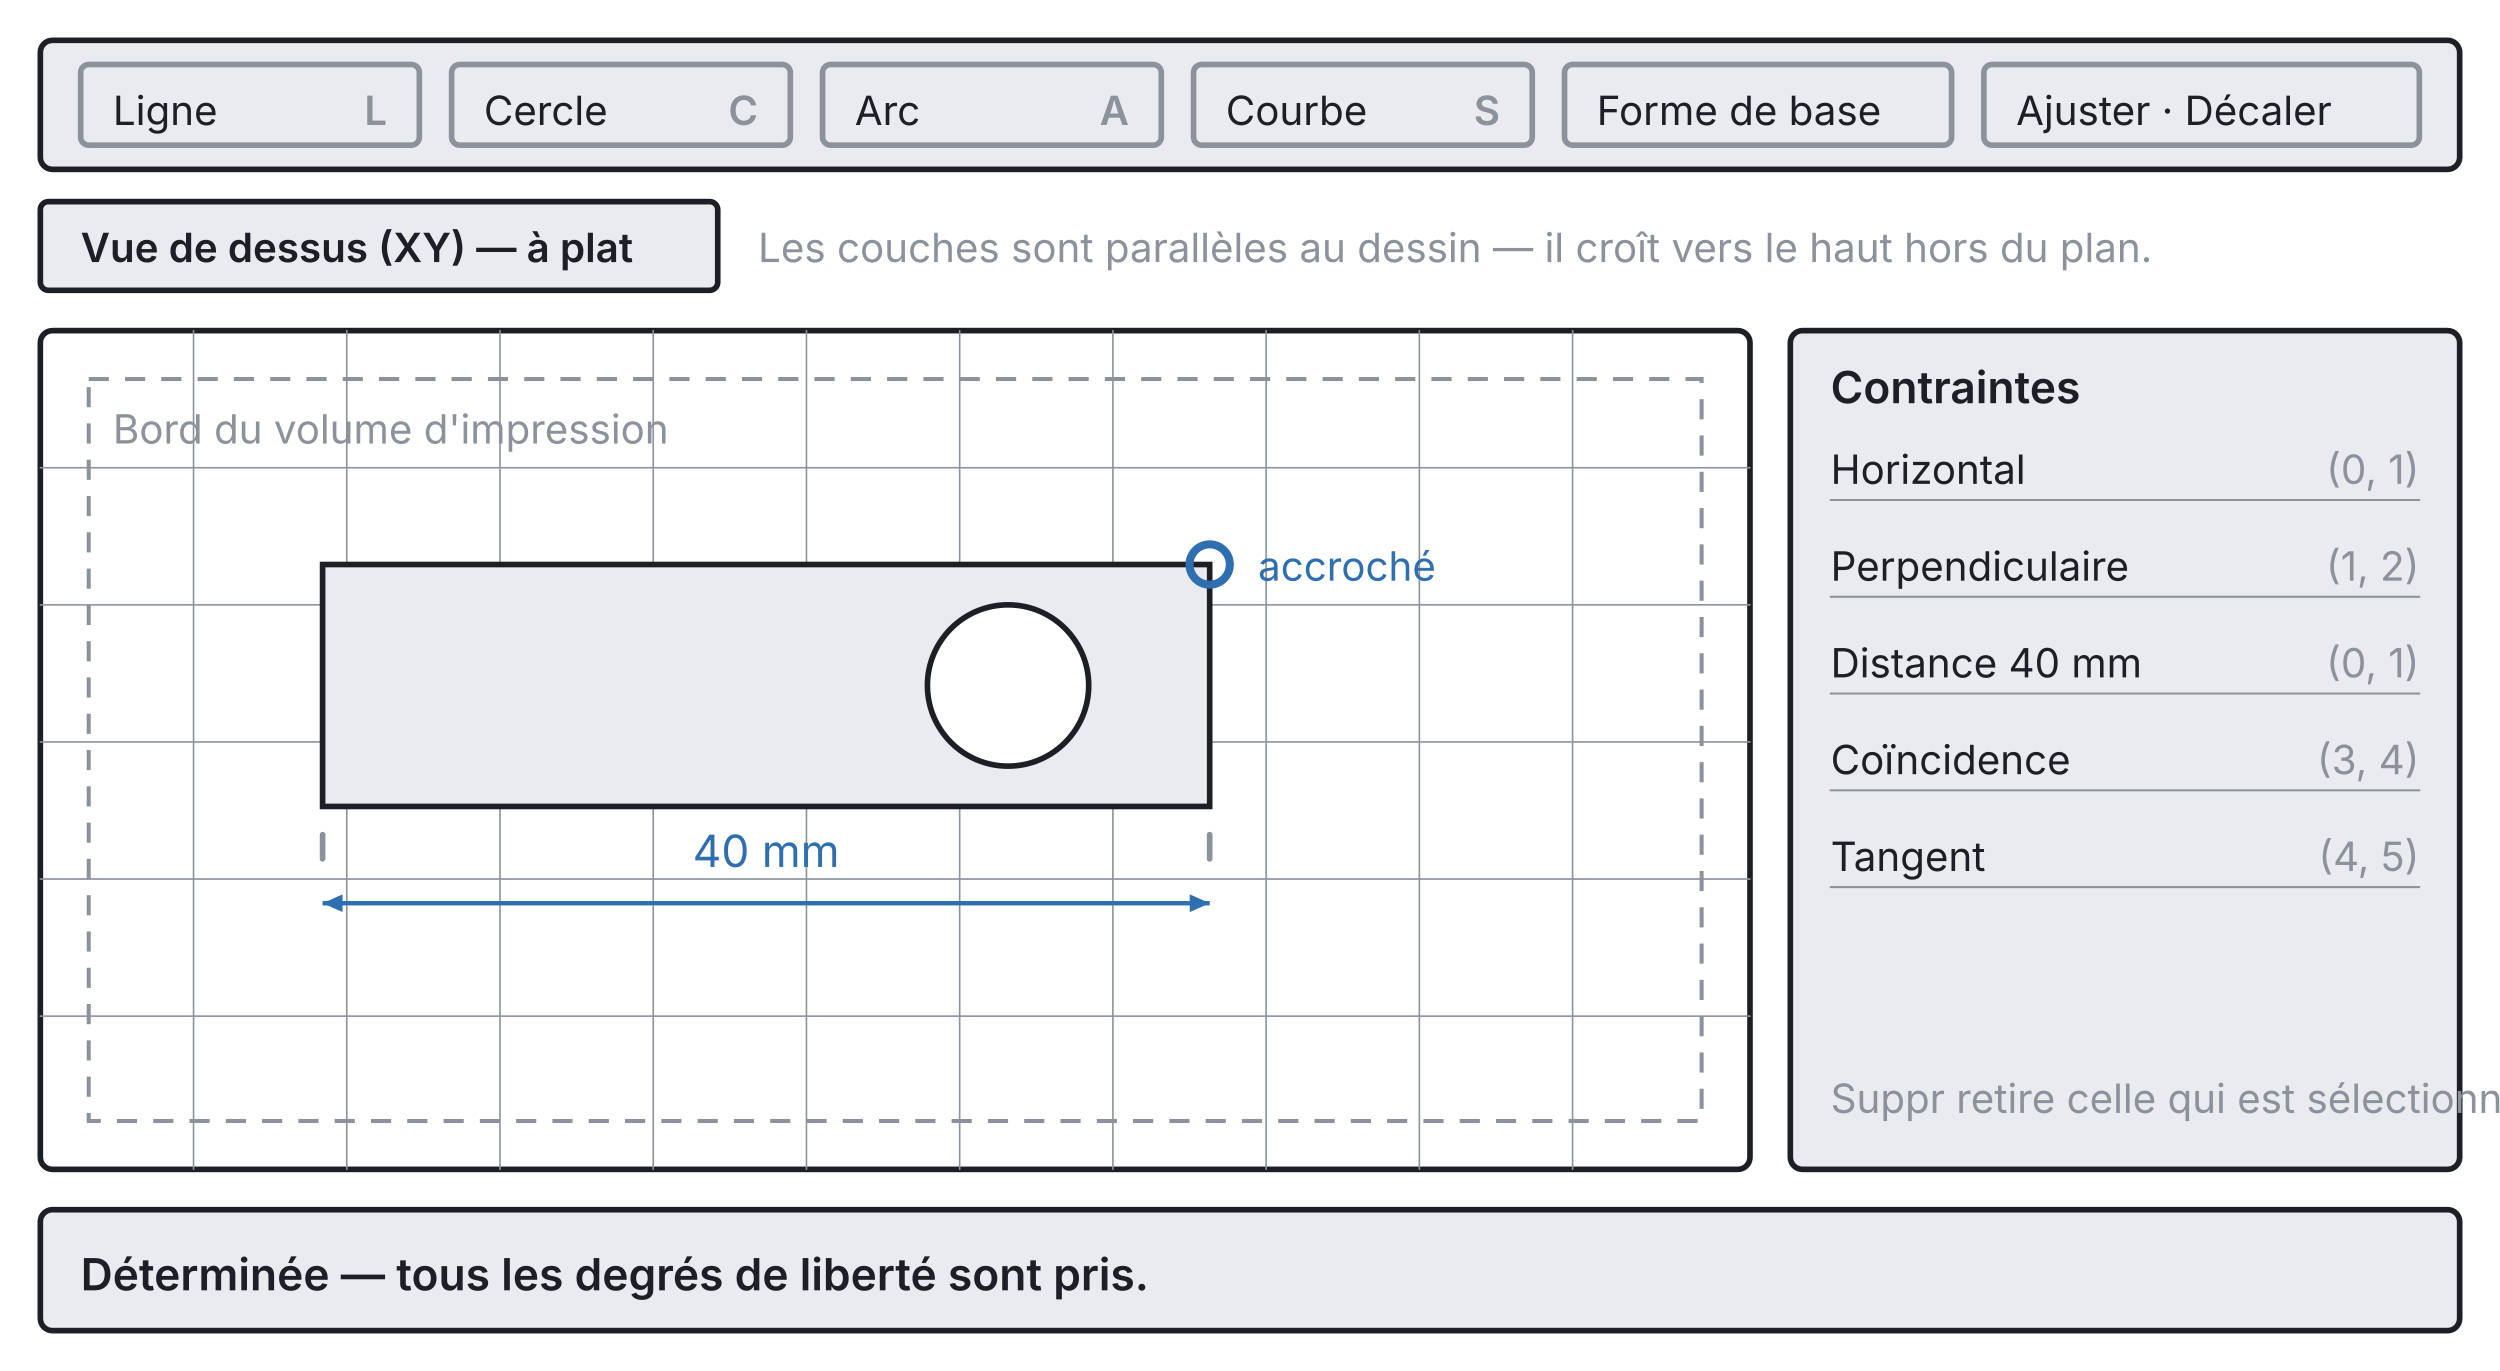
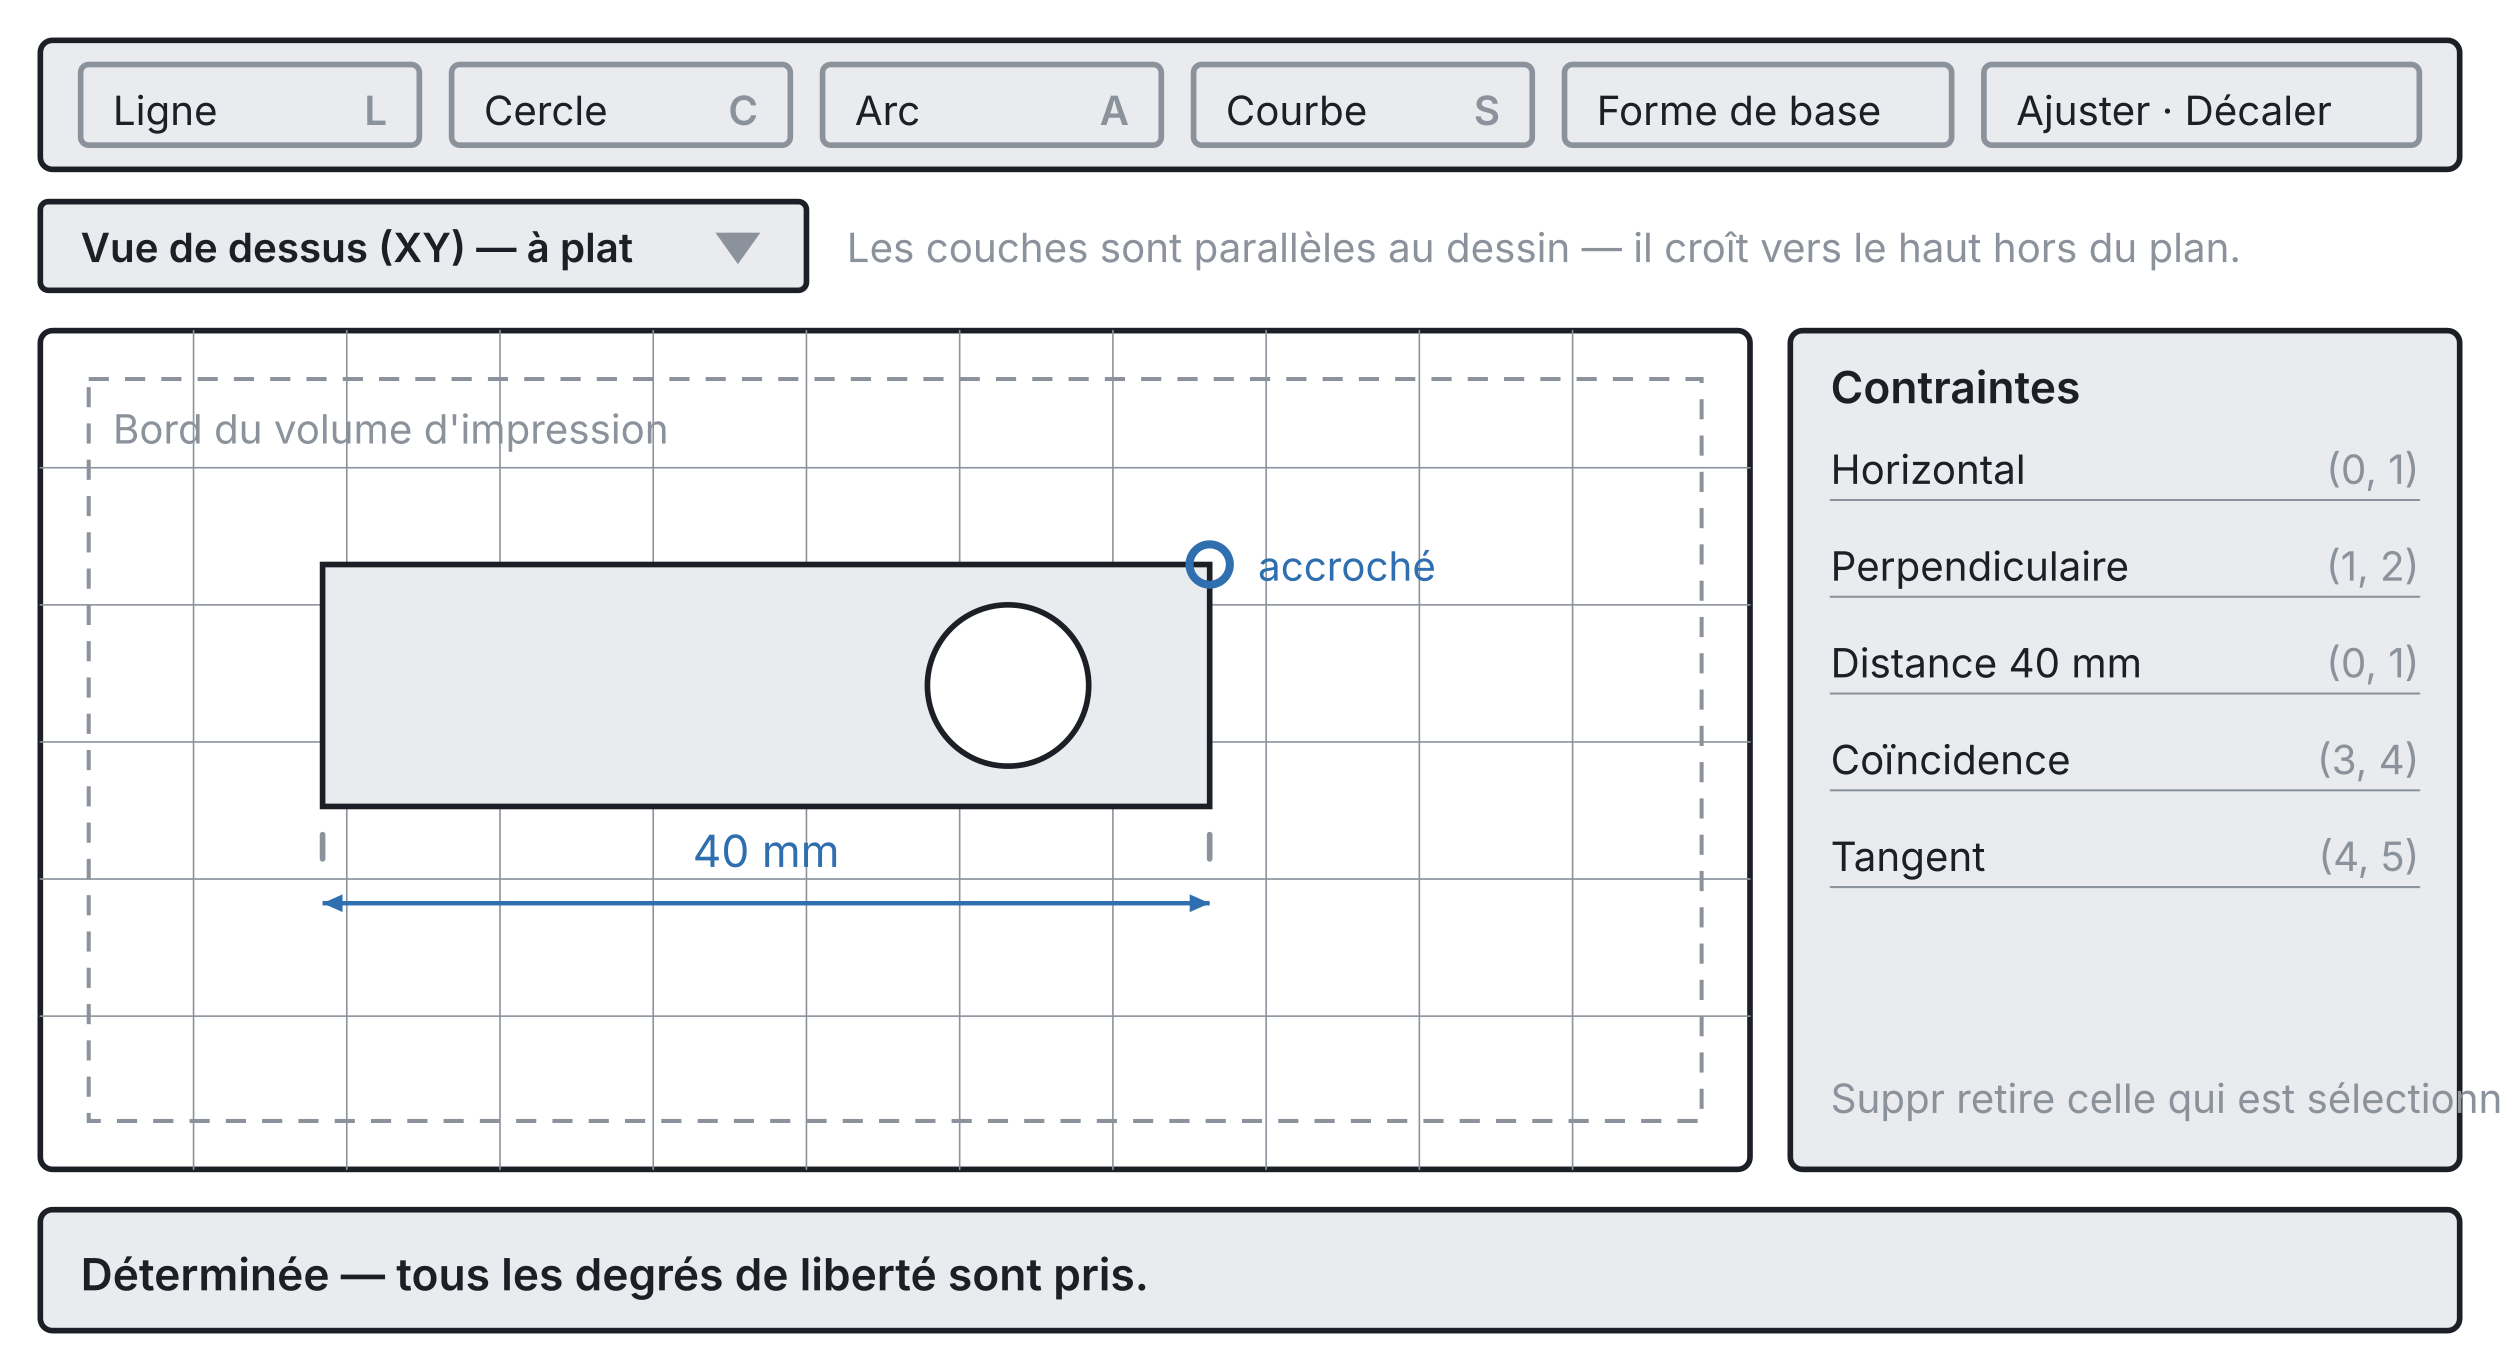
<svg xmlns="http://www.w3.org/2000/svg" viewBox="0 0 620 340" width="620" height="340">
  <defs>
    <marker id="arrow2f6fb0" viewBox="0 0 10 10" refX="9" refY="5" markerWidth="5" markerHeight="5" orient="auto-start-reverse">
      <path d="M 0 1 L 9 5 L 0 9 z" fill="#2f6fb0" />
    </marker>
  </defs>
  <rect x="0" y="0" width="620" height="340" fill="#ffffff" />
  <rect x="10" y="10" width="600" height="32" rx="3" fill="#e9ebee" stroke="#1c2026" stroke-width="1.4" />
  <rect x="20" y="16" width="84" height="20" rx="2" fill="none" stroke="#8b929b" stroke-width="1.4" />
  <text x="28" y="31" fill="#1c2026" font-size="10" font-family="system-ui, -apple-system, Segoe UI, sans-serif" text-anchor="start">Ligne</text>
  <text x="96" y="31" fill="#8b929b" font-size="10" font-family="system-ui, -apple-system, Segoe UI, sans-serif" text-anchor="end" font-weight="600">L</text>
  <rect x="112" y="16" width="84" height="20" rx="2" fill="none" stroke="#8b929b" stroke-width="1.4" />
  <text x="120" y="31" fill="#1c2026" font-size="10" font-family="system-ui, -apple-system, Segoe UI, sans-serif" text-anchor="start">Cercle</text>
  <text x="188" y="31" fill="#8b929b" font-size="10" font-family="system-ui, -apple-system, Segoe UI, sans-serif" text-anchor="end" font-weight="600">C</text>
  <rect x="204" y="16" width="84" height="20" rx="2" fill="none" stroke="#8b929b" stroke-width="1.4" />
  <text x="212" y="31" fill="#1c2026" font-size="10" font-family="system-ui, -apple-system, Segoe UI, sans-serif" text-anchor="start">Arc</text>
  <text x="280" y="31" fill="#8b929b" font-size="10" font-family="system-ui, -apple-system, Segoe UI, sans-serif" text-anchor="end" font-weight="600">A</text>
  <rect x="296" y="16" width="84" height="20" rx="2" fill="none" stroke="#8b929b" stroke-width="1.4" />
  <text x="304" y="31" fill="#1c2026" font-size="10" font-family="system-ui, -apple-system, Segoe UI, sans-serif" text-anchor="start">Courbe</text>
  <text x="372" y="31" fill="#8b929b" font-size="10" font-family="system-ui, -apple-system, Segoe UI, sans-serif" text-anchor="end" font-weight="600">S</text>
  <rect x="388" y="16" width="96" height="20" rx="2" fill="none" stroke="#8b929b" stroke-width="1.4" />
  <text x="396" y="31" fill="#1c2026" font-size="10" font-family="system-ui, -apple-system, Segoe UI, sans-serif" text-anchor="start">Forme de base</text>
  <rect x="492" y="16" width="108" height="20" rx="2" fill="none" stroke="#8b929b" stroke-width="1.4" />
  <text x="500" y="31" fill="#1c2026" font-size="10" font-family="system-ui, -apple-system, Segoe UI, sans-serif" text-anchor="start">Ajuster · Décaler</text>
-   <rect x="10" y="50" width="168" height="22" rx="2" fill="#e9ebee" stroke="#1c2026" stroke-width="1.4" />
+   <rect x="10" y="50" width="190" height="22" rx="2" fill="#e9ebee" stroke="#1c2026" stroke-width="1.4" />
  <text x="20" y="65" fill="#1c2026" font-size="10" font-family="system-ui, -apple-system, Segoe UI, sans-serif" text-anchor="start" font-weight="600">Vue de dessus (XY) — à plat</text>
-   <text x="188" y="65" fill="#8b929b" font-size="10" font-family="system-ui, -apple-system, Segoe UI, sans-serif" text-anchor="start">Les couches sont parallèles au dessin — il croît vers le haut hors du plan.</text>
+   <polygon points="178,58 188,58 183,65" fill="#8b929b" stroke="#8b929b" stroke-width="0.6" />
+   <text x="210" y="65" fill="#8b929b" font-size="10" font-family="system-ui, -apple-system, Segoe UI, sans-serif" text-anchor="start">Les couches sont parallèles au dessin — il croît vers le haut hors du plan.</text>
  <rect x="10" y="82" width="424" height="208" rx="3" fill="#ffffff" stroke="#1c2026" stroke-width="1.4" />
  <line x1="48" y1="82" x2="48" y2="290" stroke="#8b929b" stroke-width="0.4" stroke-linecap="round" />
  <line x1="86" y1="82" x2="86" y2="290" stroke="#8b929b" stroke-width="0.4" stroke-linecap="round" />
  <line x1="124" y1="82" x2="124" y2="290" stroke="#8b929b" stroke-width="0.4" stroke-linecap="round" />
  <line x1="162" y1="82" x2="162" y2="290" stroke="#8b929b" stroke-width="0.4" stroke-linecap="round" />
  <line x1="200" y1="82" x2="200" y2="290" stroke="#8b929b" stroke-width="0.4" stroke-linecap="round" />
  <line x1="238" y1="82" x2="238" y2="290" stroke="#8b929b" stroke-width="0.4" stroke-linecap="round" />
  <line x1="276" y1="82" x2="276" y2="290" stroke="#8b929b" stroke-width="0.4" stroke-linecap="round" />
  <line x1="314" y1="82" x2="314" y2="290" stroke="#8b929b" stroke-width="0.4" stroke-linecap="round" />
  <line x1="352" y1="82" x2="352" y2="290" stroke="#8b929b" stroke-width="0.4" stroke-linecap="round" />
  <line x1="390" y1="82" x2="390" y2="290" stroke="#8b929b" stroke-width="0.4" stroke-linecap="round" />
  <line x1="10" y1="116" x2="434" y2="116" stroke="#8b929b" stroke-width="0.4" stroke-linecap="round" />
  <line x1="10" y1="150" x2="434" y2="150" stroke="#8b929b" stroke-width="0.4" stroke-linecap="round" />
  <line x1="10" y1="184" x2="434" y2="184" stroke="#8b929b" stroke-width="0.4" stroke-linecap="round" />
  <line x1="10" y1="218" x2="434" y2="218" stroke="#8b929b" stroke-width="0.4" stroke-linecap="round" />
  <line x1="10" y1="252" x2="434" y2="252" stroke="#8b929b" stroke-width="0.4" stroke-linecap="round" />
  <rect x="22" y="94" width="400" height="184" rx="0" fill="none" stroke="#8b929b" stroke-width="1" stroke-dasharray="5 4" />
  <text x="28" y="110" fill="#8b929b" font-size="10" font-family="system-ui, -apple-system, Segoe UI, sans-serif" text-anchor="start">Bord du volume d'impression</text>
  <polygon points="80,140 300,140 300,200 80,200" fill="#e9ebee" stroke="#1c2026" stroke-width="1.4" />
  <circle cx="250" cy="170" r="20" fill="#ffffff" stroke="#1c2026" stroke-width="1.4" />
  <line x1="80" y1="207" x2="80" y2="213" stroke="#8b929b" stroke-width="1.4" stroke-linecap="round" />
  <line x1="300" y1="207" x2="300" y2="213" stroke="#8b929b" stroke-width="1.4" stroke-linecap="round" />
  <line x1="80" y1="224" x2="300" y2="224" stroke="#2f6fb0" stroke-width="1.1" marker-start="url(#arrow2f6fb0)" marker-end="url(#arrow2f6fb0)" />
  <text x="190" y="215" fill="#2f6fb0" font-size="11" font-family="system-ui, -apple-system, Segoe UI, sans-serif" text-anchor="middle">40 mm</text>
  <text x="312" y="144" fill="#2f6fb0" font-size="10" font-family="system-ui, -apple-system, Segoe UI, sans-serif" text-anchor="start">accroché</text>
  <circle cx="300" cy="140" r="5" fill="none" stroke="#2f6fb0" stroke-width="2" />
  <rect x="444" y="82" width="166" height="208" rx="3" fill="#e9ebee" stroke="#1c2026" stroke-width="1.4" />
  <text x="454" y="100" fill="#1c2026" font-size="11" font-family="system-ui, -apple-system, Segoe UI, sans-serif" text-anchor="start" font-weight="600">Contraintes</text>
  <line x1="454" y1="124" x2="600" y2="124" stroke="#8b929b" stroke-width="0.5" stroke-linecap="round" />
  <text x="454" y="120" fill="#1c2026" font-size="10" font-family="system-ui, -apple-system, Segoe UI, sans-serif" text-anchor="start">Horizontal</text>
  <text x="600" y="120" fill="#8b929b" font-size="10" font-family="system-ui, -apple-system, Segoe UI, sans-serif" text-anchor="end">(0, 1)</text>
  <line x1="454" y1="148" x2="600" y2="148" stroke="#8b929b" stroke-width="0.5" stroke-linecap="round" />
  <text x="454" y="144" fill="#1c2026" font-size="10" font-family="system-ui, -apple-system, Segoe UI, sans-serif" text-anchor="start">Perpendiculaire</text>
  <text x="600" y="144" fill="#8b929b" font-size="10" font-family="system-ui, -apple-system, Segoe UI, sans-serif" text-anchor="end">(1, 2)</text>
  <line x1="454" y1="172" x2="600" y2="172" stroke="#8b929b" stroke-width="0.5" stroke-linecap="round" />
  <text x="454" y="168" fill="#1c2026" font-size="10" font-family="system-ui, -apple-system, Segoe UI, sans-serif" text-anchor="start">Distance 40 mm</text>
  <text x="600" y="168" fill="#8b929b" font-size="10" font-family="system-ui, -apple-system, Segoe UI, sans-serif" text-anchor="end">(0, 1)</text>
  <line x1="454" y1="196" x2="600" y2="196" stroke="#8b929b" stroke-width="0.5" stroke-linecap="round" />
  <text x="454" y="192" fill="#1c2026" font-size="10" font-family="system-ui, -apple-system, Segoe UI, sans-serif" text-anchor="start">Coïncidence</text>
  <text x="600" y="192" fill="#8b929b" font-size="10" font-family="system-ui, -apple-system, Segoe UI, sans-serif" text-anchor="end">(3, 4)</text>
  <line x1="454" y1="220" x2="600" y2="220" stroke="#8b929b" stroke-width="0.5" stroke-linecap="round" />
  <text x="454" y="216" fill="#1c2026" font-size="10" font-family="system-ui, -apple-system, Segoe UI, sans-serif" text-anchor="start">Tangent</text>
  <text x="600" y="216" fill="#8b929b" font-size="10" font-family="system-ui, -apple-system, Segoe UI, sans-serif" text-anchor="end">(4, 5)</text>
  <text x="454" y="276" fill="#8b929b" font-size="10" font-family="system-ui, -apple-system, Segoe UI, sans-serif" text-anchor="start">Suppr retire celle qui est sélectionnée.</text>
  <rect x="10" y="300" width="600" height="30" rx="3" fill="#e9ebee" stroke="#1c2026" stroke-width="1.4" />
  <text x="20" y="320" fill="#1c2026" font-size="11" font-family="system-ui, -apple-system, Segoe UI, sans-serif" text-anchor="start" font-weight="600">Déterminée — tous les degrés de liberté sont pris.</text>
</svg>
